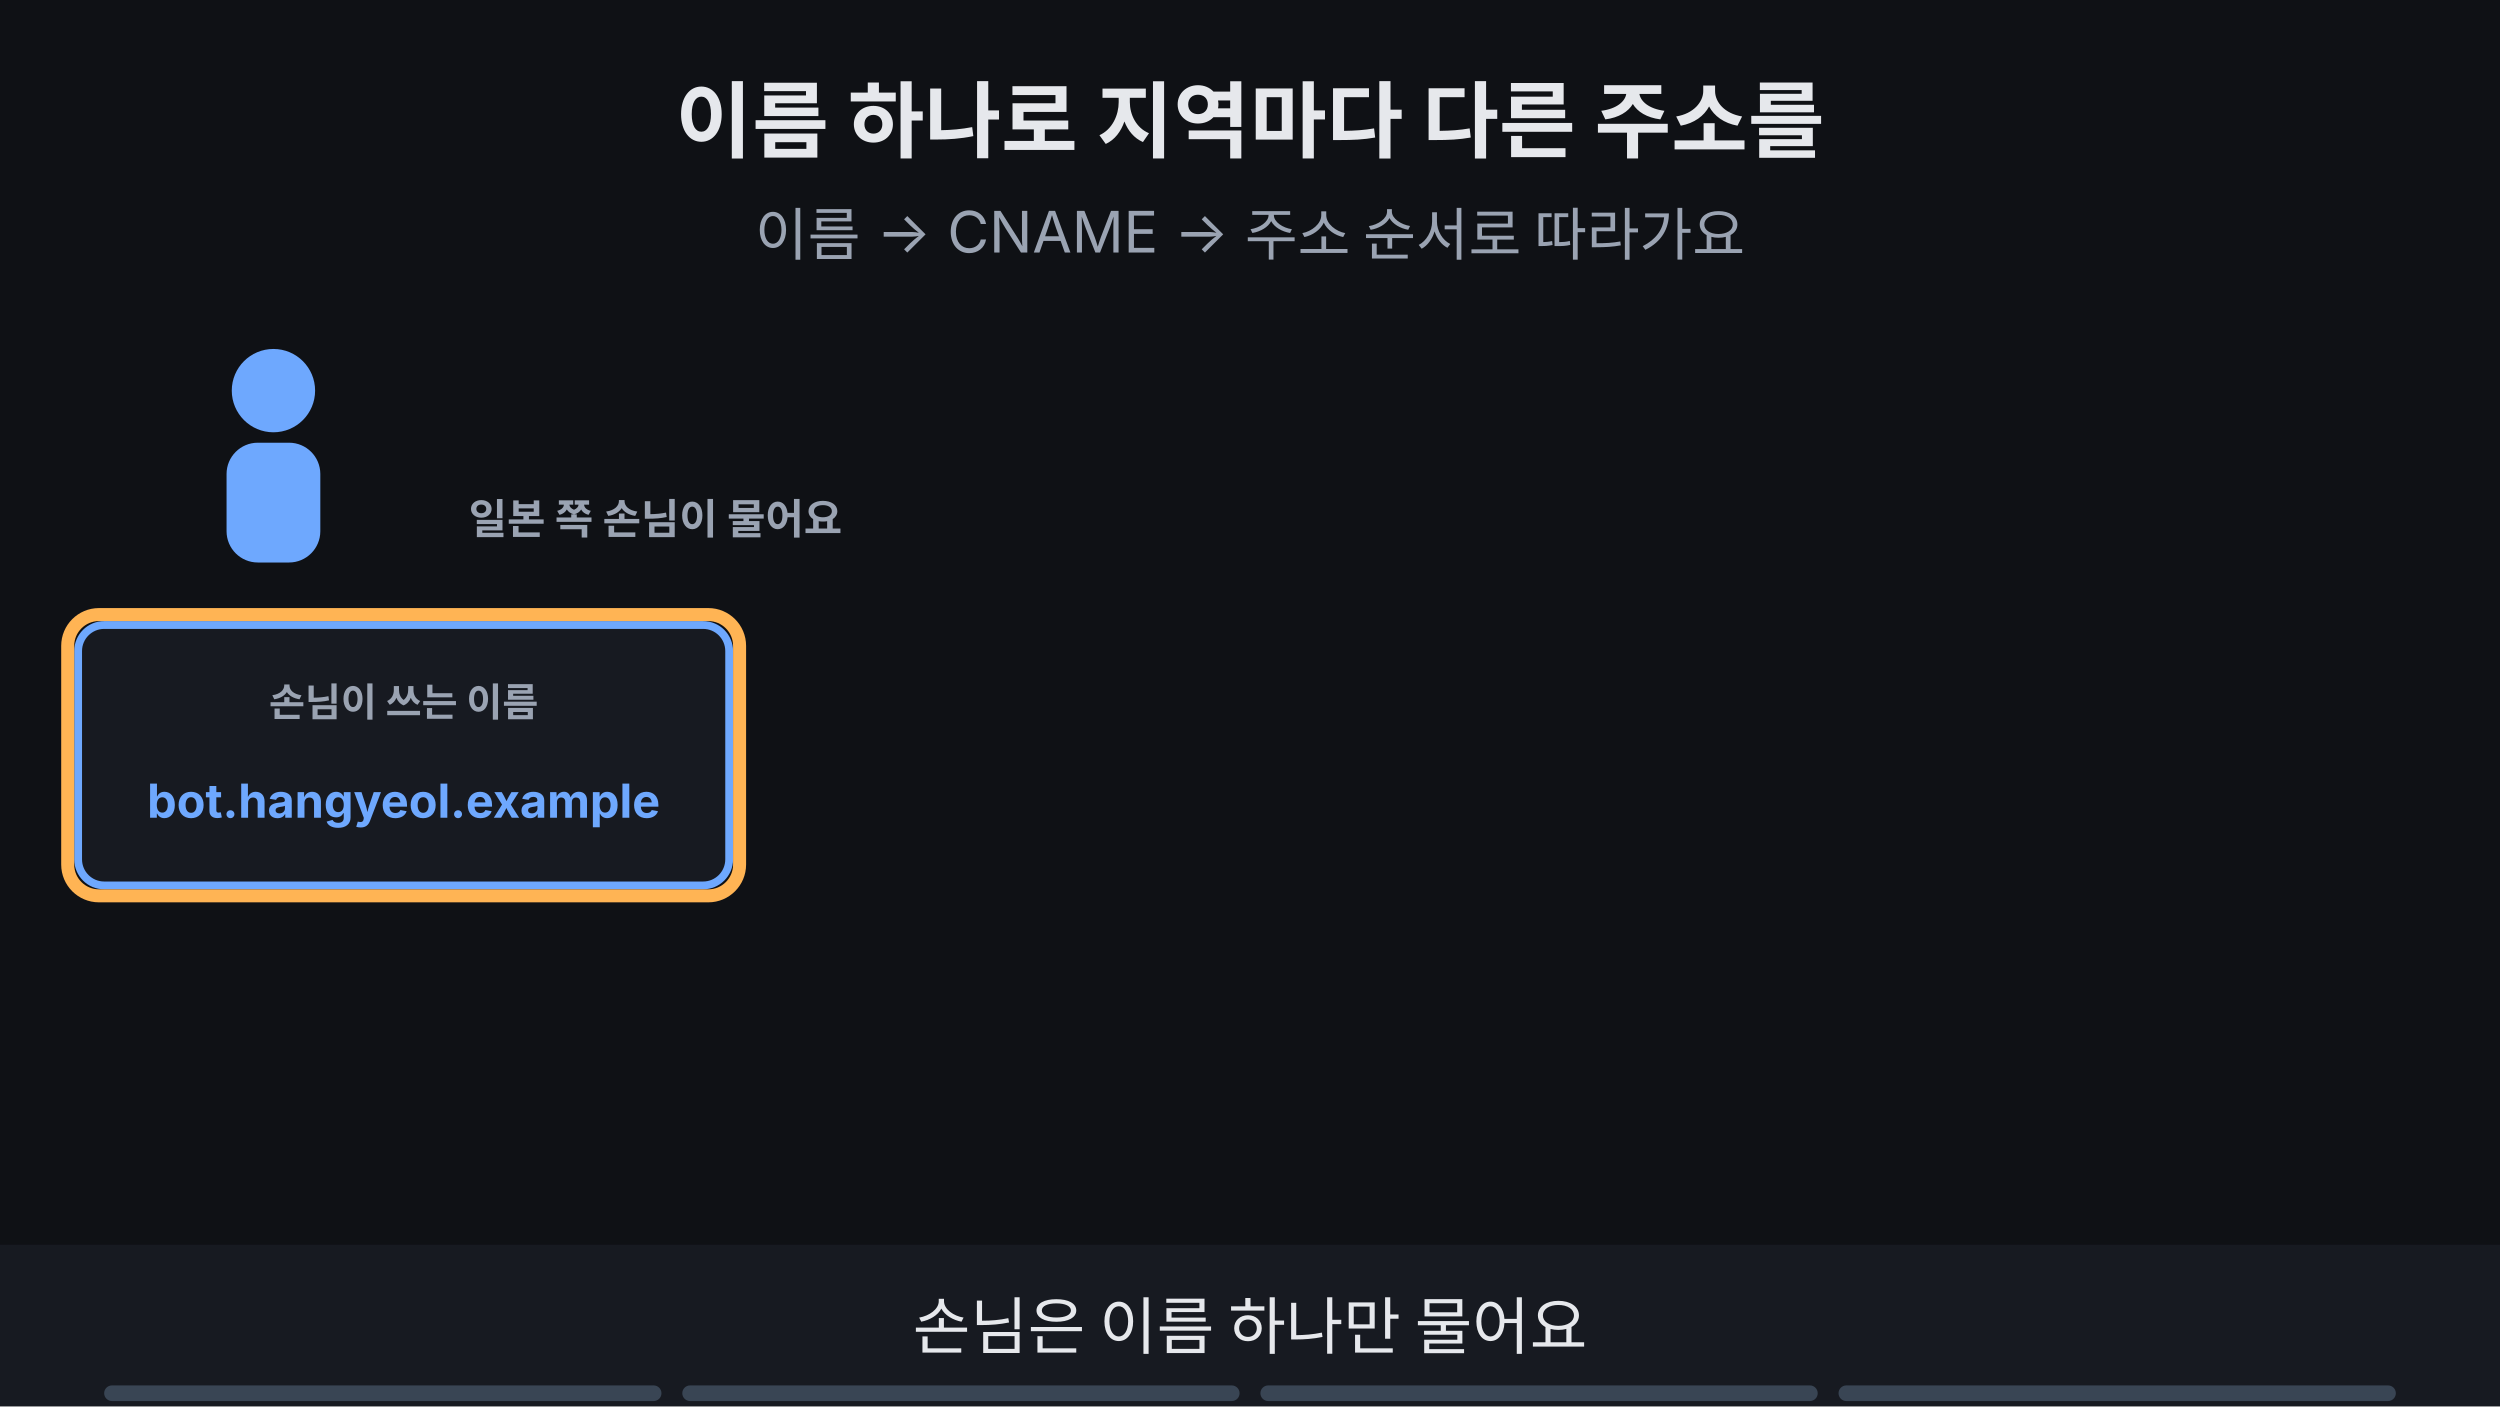
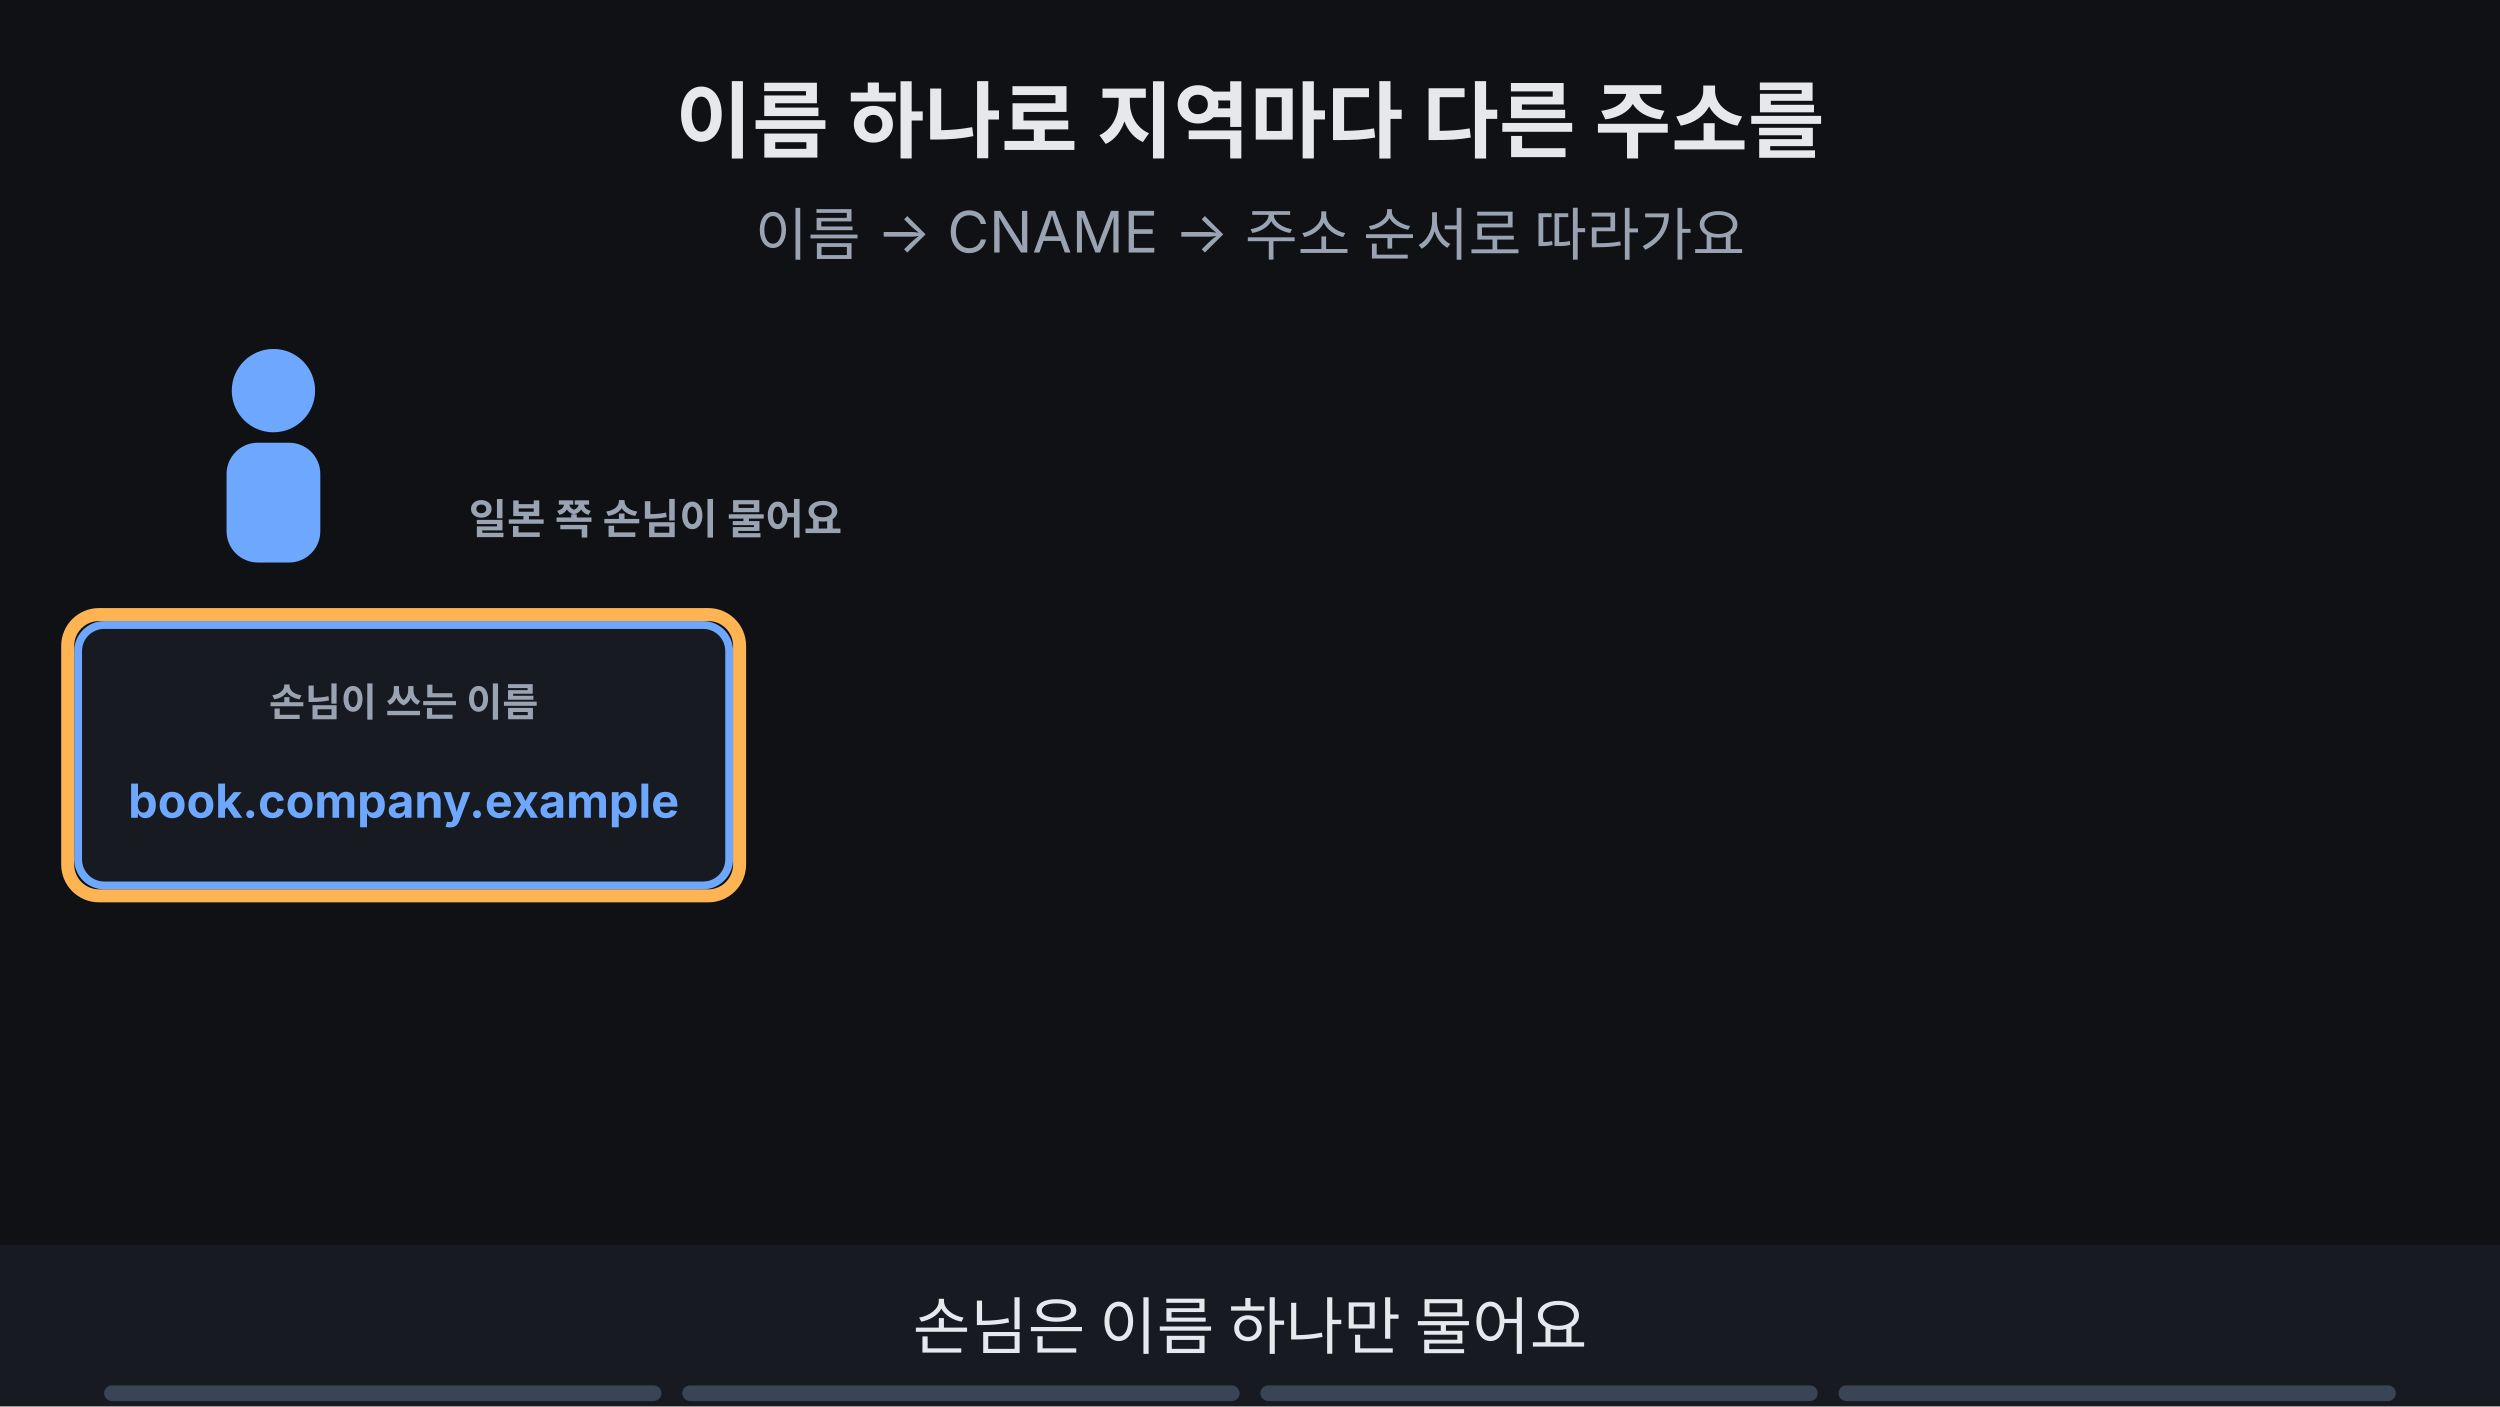
<svg xmlns="http://www.w3.org/2000/svg" viewBox="0 0 960 540" width="960" height="540" font-family="-apple-system,'Apple SD Gothic Neo','Segoe UI',sans-serif">
  <rect width="960" height="540" fill="#0f1115" />
  <text x="480" y="58" text-anchor="middle" font-size="32" font-weight="700" fill="#e6e8ec">이름 하나로 지역마다 다른 주소를</text>
  <text x="480" y="98" text-anchor="middle" font-size="22" fill="#9aa3b2">이름 → CNAME → 주소 순서로 따라가요</text>
  <g>
    <circle cx="105" cy="150" r="16" fill="#6ea8fe" />
    <rect x="87" y="170" width="36" height="46" rx="12" fill="#6ea8fe" />
    <text x="180" y="205" text-anchor="start" font-size="16" font-weight="700" fill="#9aa3b2">일본 쪽 손님이 물어요</text>
  </g>
  <rect x="30" y="240" width="250" height="100" rx="10" fill="#171a21" stroke="#6ea8fe" stroke-width="3" />
  <text x="155" y="275" text-anchor="middle" font-size="15" font-weight="700" fill="#9aa3b2">손님이 쓰는 이름</text>
-   <text x="155" y="314" text-anchor="middle" font-size="18" font-weight="700" fill="#6ea8fe">bot.hangyeol.example</text>
+   <text x="155" y="314" text-anchor="middle" font-size="18" font-weight="700" fill="#6ea8fe">book.company.example</text>
  <g opacity="1">
    <animate attributeName="opacity" values="1;1;0;0" keyTimes="0;0.235;0.250;1" dur="16s" repeatCount="indefinite" />
    <rect x="26" y="236" width="258" height="108" rx="12" fill="none" stroke="#ffb454" stroke-width="5" />
  </g>
  <g opacity="0">
    <animate attributeName="opacity" values="0;0;1;1" keyTimes="0;0.250;0.265;1" dur="16s" repeatCount="indefinite" />
    <line x1="280" y1="290" x2="339" y2="290" stroke="#9aa3b2" stroke-width="5" />
    <polygon points="355,290 331,279 331,301" fill="#9aa3b2" />
    <rect x="355" y="240" width="250" height="100" rx="10" fill="#171a21" stroke="#c792ea" stroke-width="3" />
    <text x="480" y="275" text-anchor="middle" font-size="15" font-weight="700" fill="#9aa3b2">CNAME (별칭)</text>
-     <text x="480" y="314" text-anchor="middle" font-size="18" font-weight="700" fill="#c792ea">jp.bot.gslb.example</text>
+     <text x="480" y="314" text-anchor="middle" font-size="18" font-weight="700" fill="#c792ea">jp.book.gslb.example</text>
  </g>
  <g opacity="0">
    <animate attributeName="opacity" values="0;0;1;1;0;0" keyTimes="0;0.250;0.265;0.485;0.500;1" dur="16s" repeatCount="indefinite" />
    <rect x="351" y="236" width="258" height="108" rx="12" fill="none" stroke="#ffb454" stroke-width="5" />
  </g>
  <g opacity="0">
    <animate attributeName="opacity" values="0;0;1;1" keyTimes="0;0.500;0.515;1" dur="16s" repeatCount="indefinite" />
    <line x1="605" y1="290" x2="664" y2="290" stroke="#9aa3b2" stroke-width="5" />
    <polygon points="680,290 656,279 656,301" fill="#9aa3b2" />
    <rect x="680" y="240" width="250" height="100" rx="10" fill="#171a21" stroke="#7ee7c7" stroke-width="3" />
    <text x="805" y="275" text-anchor="middle" font-size="15" font-weight="700" fill="#9aa3b2">도쿄 주소</text>
    <text x="805" y="314" text-anchor="middle" font-size="18" font-weight="700" fill="#7ee7c7">203.0.113.20</text>
    <circle cx="805" cy="375" r="16" fill="#7ee7c7" />
    <path d="M797 375 l6 6 l11 -12" fill="none" stroke="#0f1115" stroke-width="4" />
  </g>
  <g opacity="0">
    <animate attributeName="opacity" values="0;0;1;1;0;0" keyTimes="0;0.500;0.515;0.735;0.750;1" dur="16s" repeatCount="indefinite" />
    <rect x="676" y="236" width="258" height="108" rx="12" fill="none" stroke="#ffb454" stroke-width="5" />
  </g>
  <g opacity="0">
    <animate attributeName="opacity" values="0;0;1;1" keyTimes="0;0.750;0.765;1" dur="16s" repeatCount="indefinite" />
    <rect x="270" y="423" width="420" height="34" rx="17" fill="#7ee7c7" stroke="#7ee7c7" stroke-width="2" />
    <text x="480" y="446.48" text-anchor="middle" font-size="18" font-weight="700" fill="#0f1115">지역은 GSLB가 이름을 풀어 줄 때 정해져요</text>
  </g>
  <rect x="0" y="478" width="960" height="62" fill="#171a21" />
  <g opacity="1">
    <animate attributeName="opacity" values="1;1;0;0" keyTimes="0;0.235;0.250;1" dur="16s" repeatCount="indefinite" />
    <text x="480" y="518" text-anchor="middle" font-size="24" fill="#e6e8ec">손님은 이름 하나만 물어요</text>
  </g>
  <g opacity="0">
    <animate attributeName="opacity" values="0;0;1;1;0;0" keyTimes="0;0.250;0.265;0.485;0.500;1" dur="16s" repeatCount="indefinite" />
    <text x="480" y="518" text-anchor="middle" font-size="24" fill="#e6e8ec">이름이 GSLB의 다른 이름을 가리켜요</text>
  </g>
  <g opacity="0">
    <animate attributeName="opacity" values="0;0;1;1;0;0" keyTimes="0;0.500;0.515;0.735;0.750;1" dur="16s" repeatCount="indefinite" />
    <text x="480" y="518" text-anchor="middle" font-size="24" fill="#e6e8ec">그 이름을 풀 때 도쿄 주소가 나와요</text>
  </g>
  <g opacity="0">
    <animate attributeName="opacity" values="0;0;1;1" keyTimes="0;0.750;0.765;1" dur="16s" repeatCount="indefinite" />
    <text x="480" y="518" text-anchor="middle" font-size="24" fill="#e6e8ec">지역 선택은 이름을 푸는 단계에서 일어나요</text>
  </g>
  <g aria-label="재생 진행 막대" data-stage-count="4">
    <g class="progress-segment" data-stage="1">
      <rect x="40" y="532" width="214" height="6" rx="3" fill="#394554" />
      <rect x="40" y="532" width="0" height="6" rx="3" fill="#ff3434">
        <animate attributeName="width" values="0;214;214" keyTimes="0;0.25;1" dur="16s" repeatCount="indefinite" />
      </rect>
    </g>
    <g class="progress-segment" data-stage="2">
      <rect x="262" y="532" width="214" height="6" rx="3" fill="#394554" />
      <rect x="262" y="532" width="0" height="6" rx="3" fill="#ff3434">
        <animate attributeName="width" values="0;0;214;214" keyTimes="0;0.25;0.5;1" dur="16s" repeatCount="indefinite" />
      </rect>
    </g>
    <g class="progress-segment" data-stage="3">
      <rect x="484" y="532" width="214" height="6" rx="3" fill="#394554" />
      <rect x="484" y="532" width="0" height="6" rx="3" fill="#ff3434">
        <animate attributeName="width" values="0;0;214;214" keyTimes="0;0.5;0.75;1" dur="16s" repeatCount="indefinite" />
      </rect>
    </g>
    <g class="progress-segment" data-stage="4">
      <rect x="706" y="532" width="214" height="6" rx="3" fill="#394554" />
      <rect x="706" y="532" width="0" height="6" rx="3" fill="#ff3434">
        <animate attributeName="width" values="0;0;214" keyTimes="0;0.75;1" dur="16s" repeatCount="indefinite" />
      </rect>
    </g>
  </g>
</svg>
